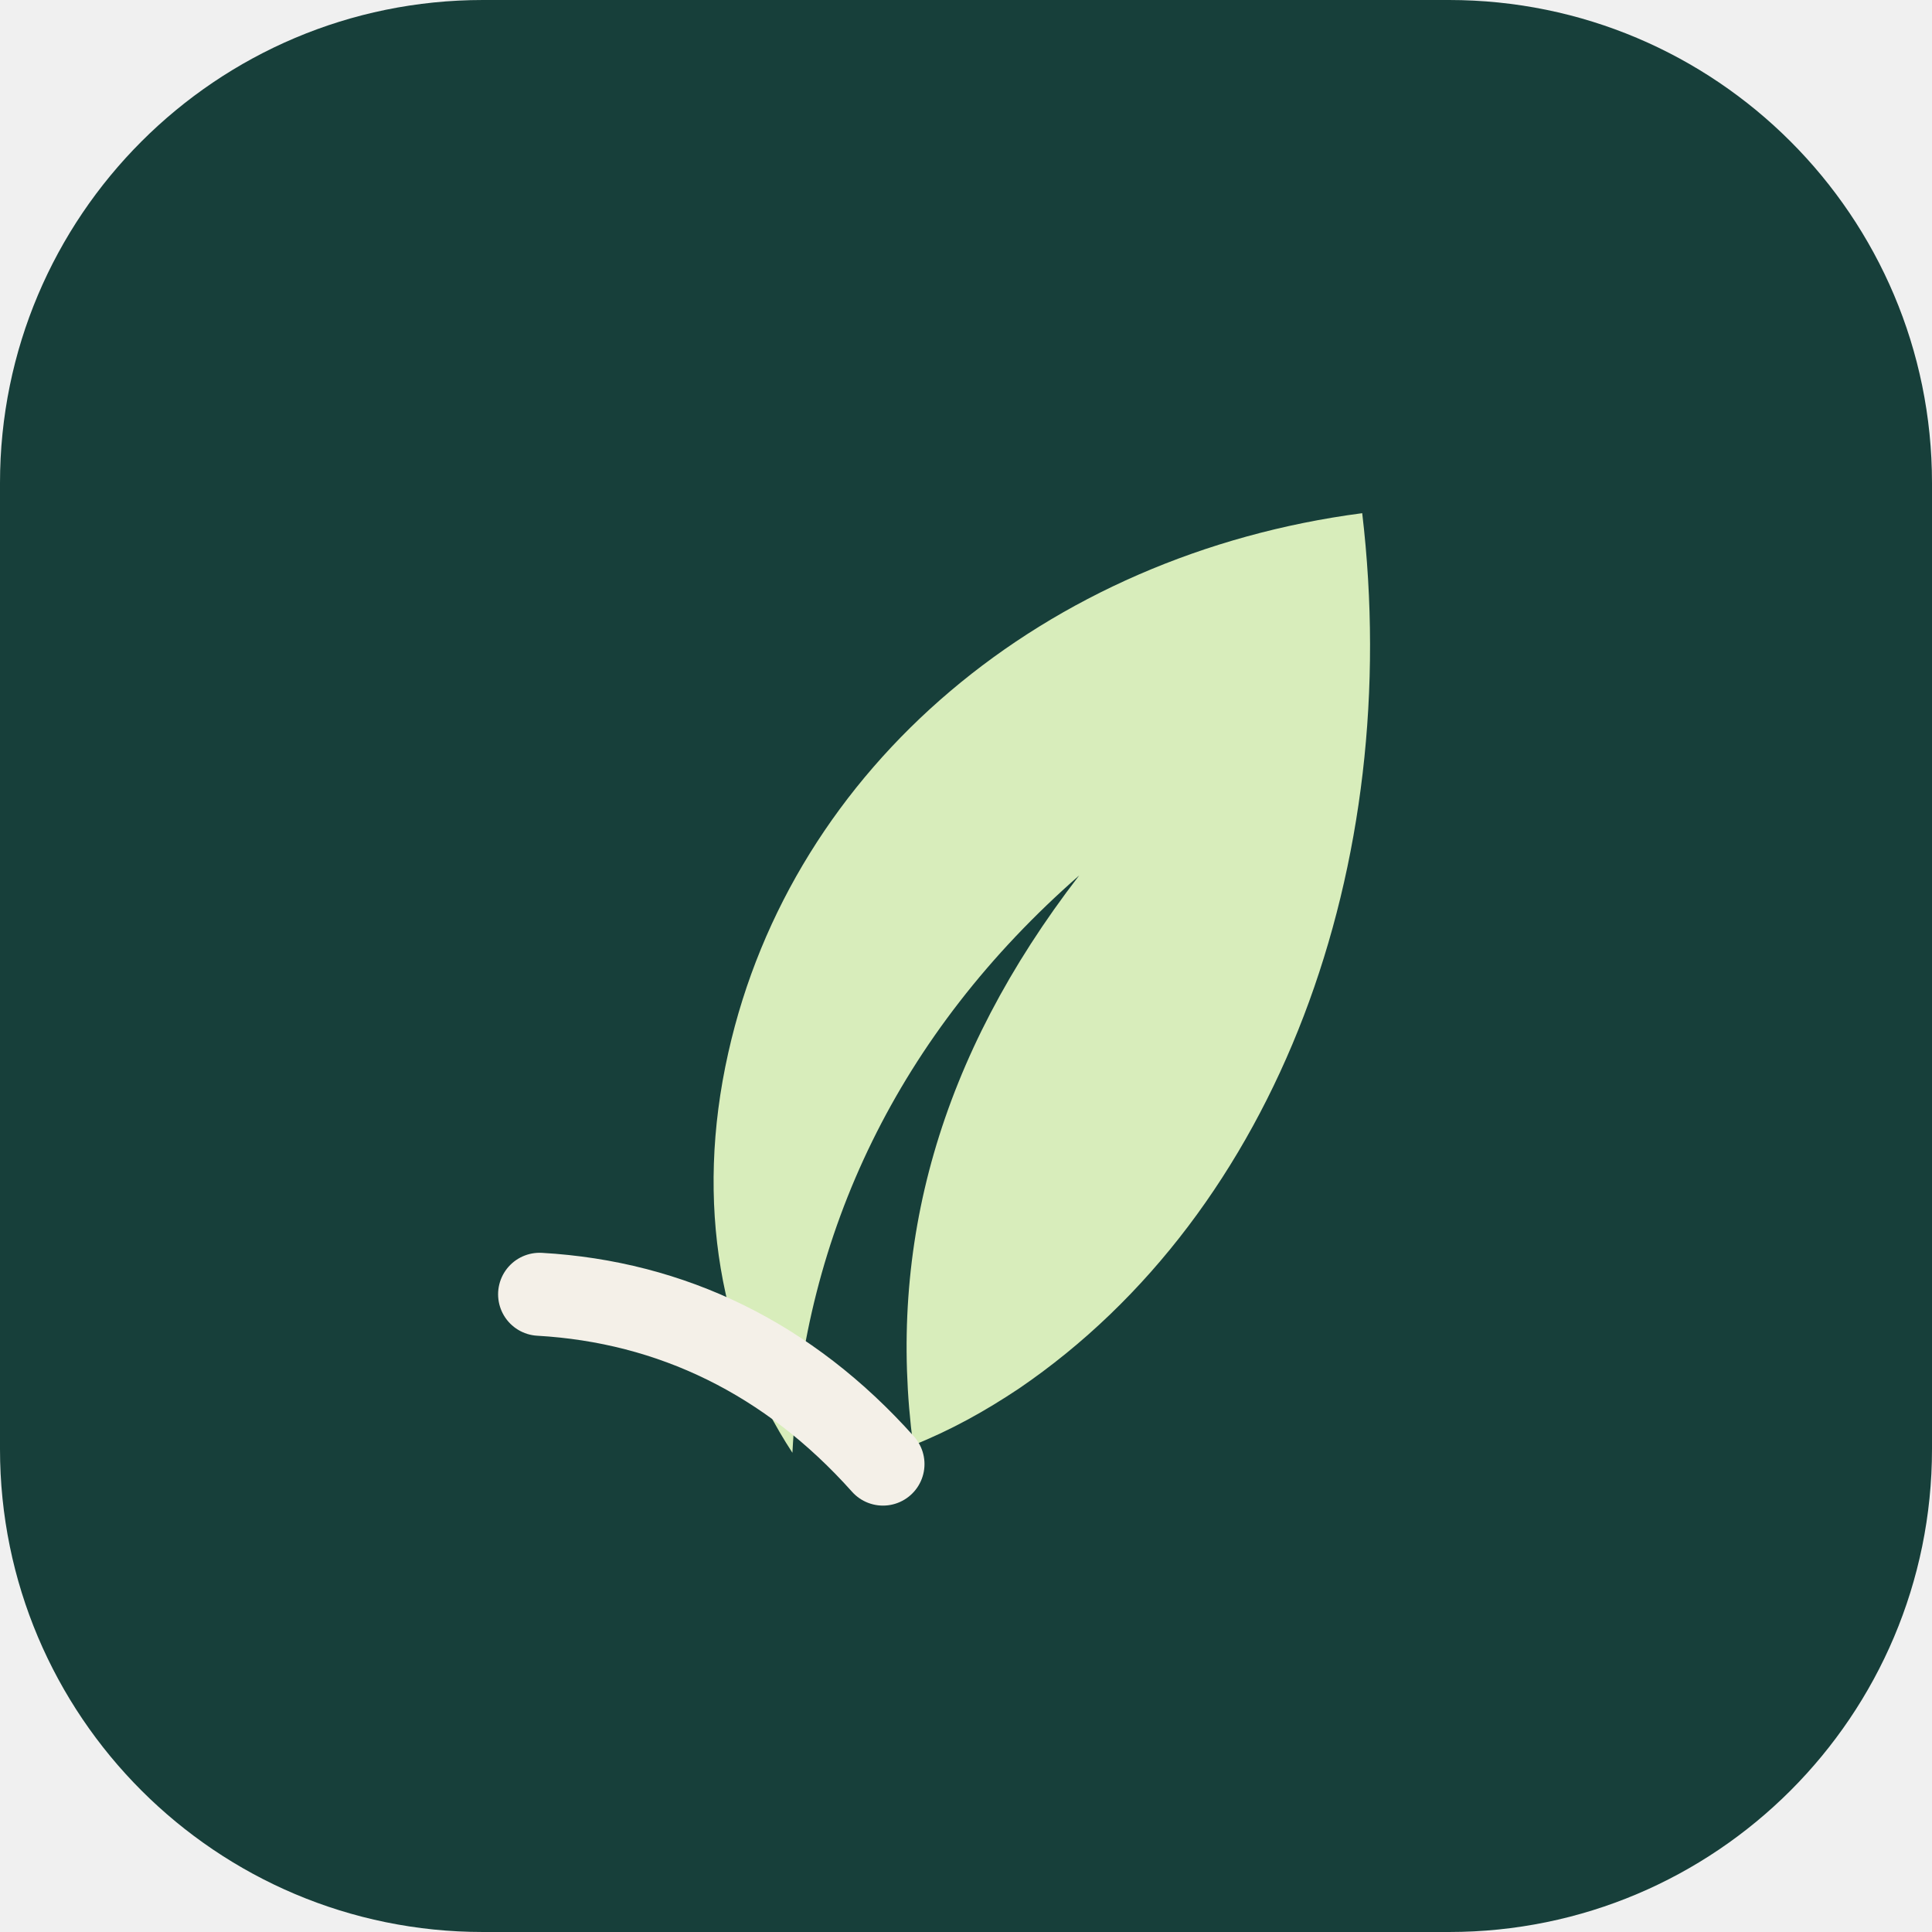
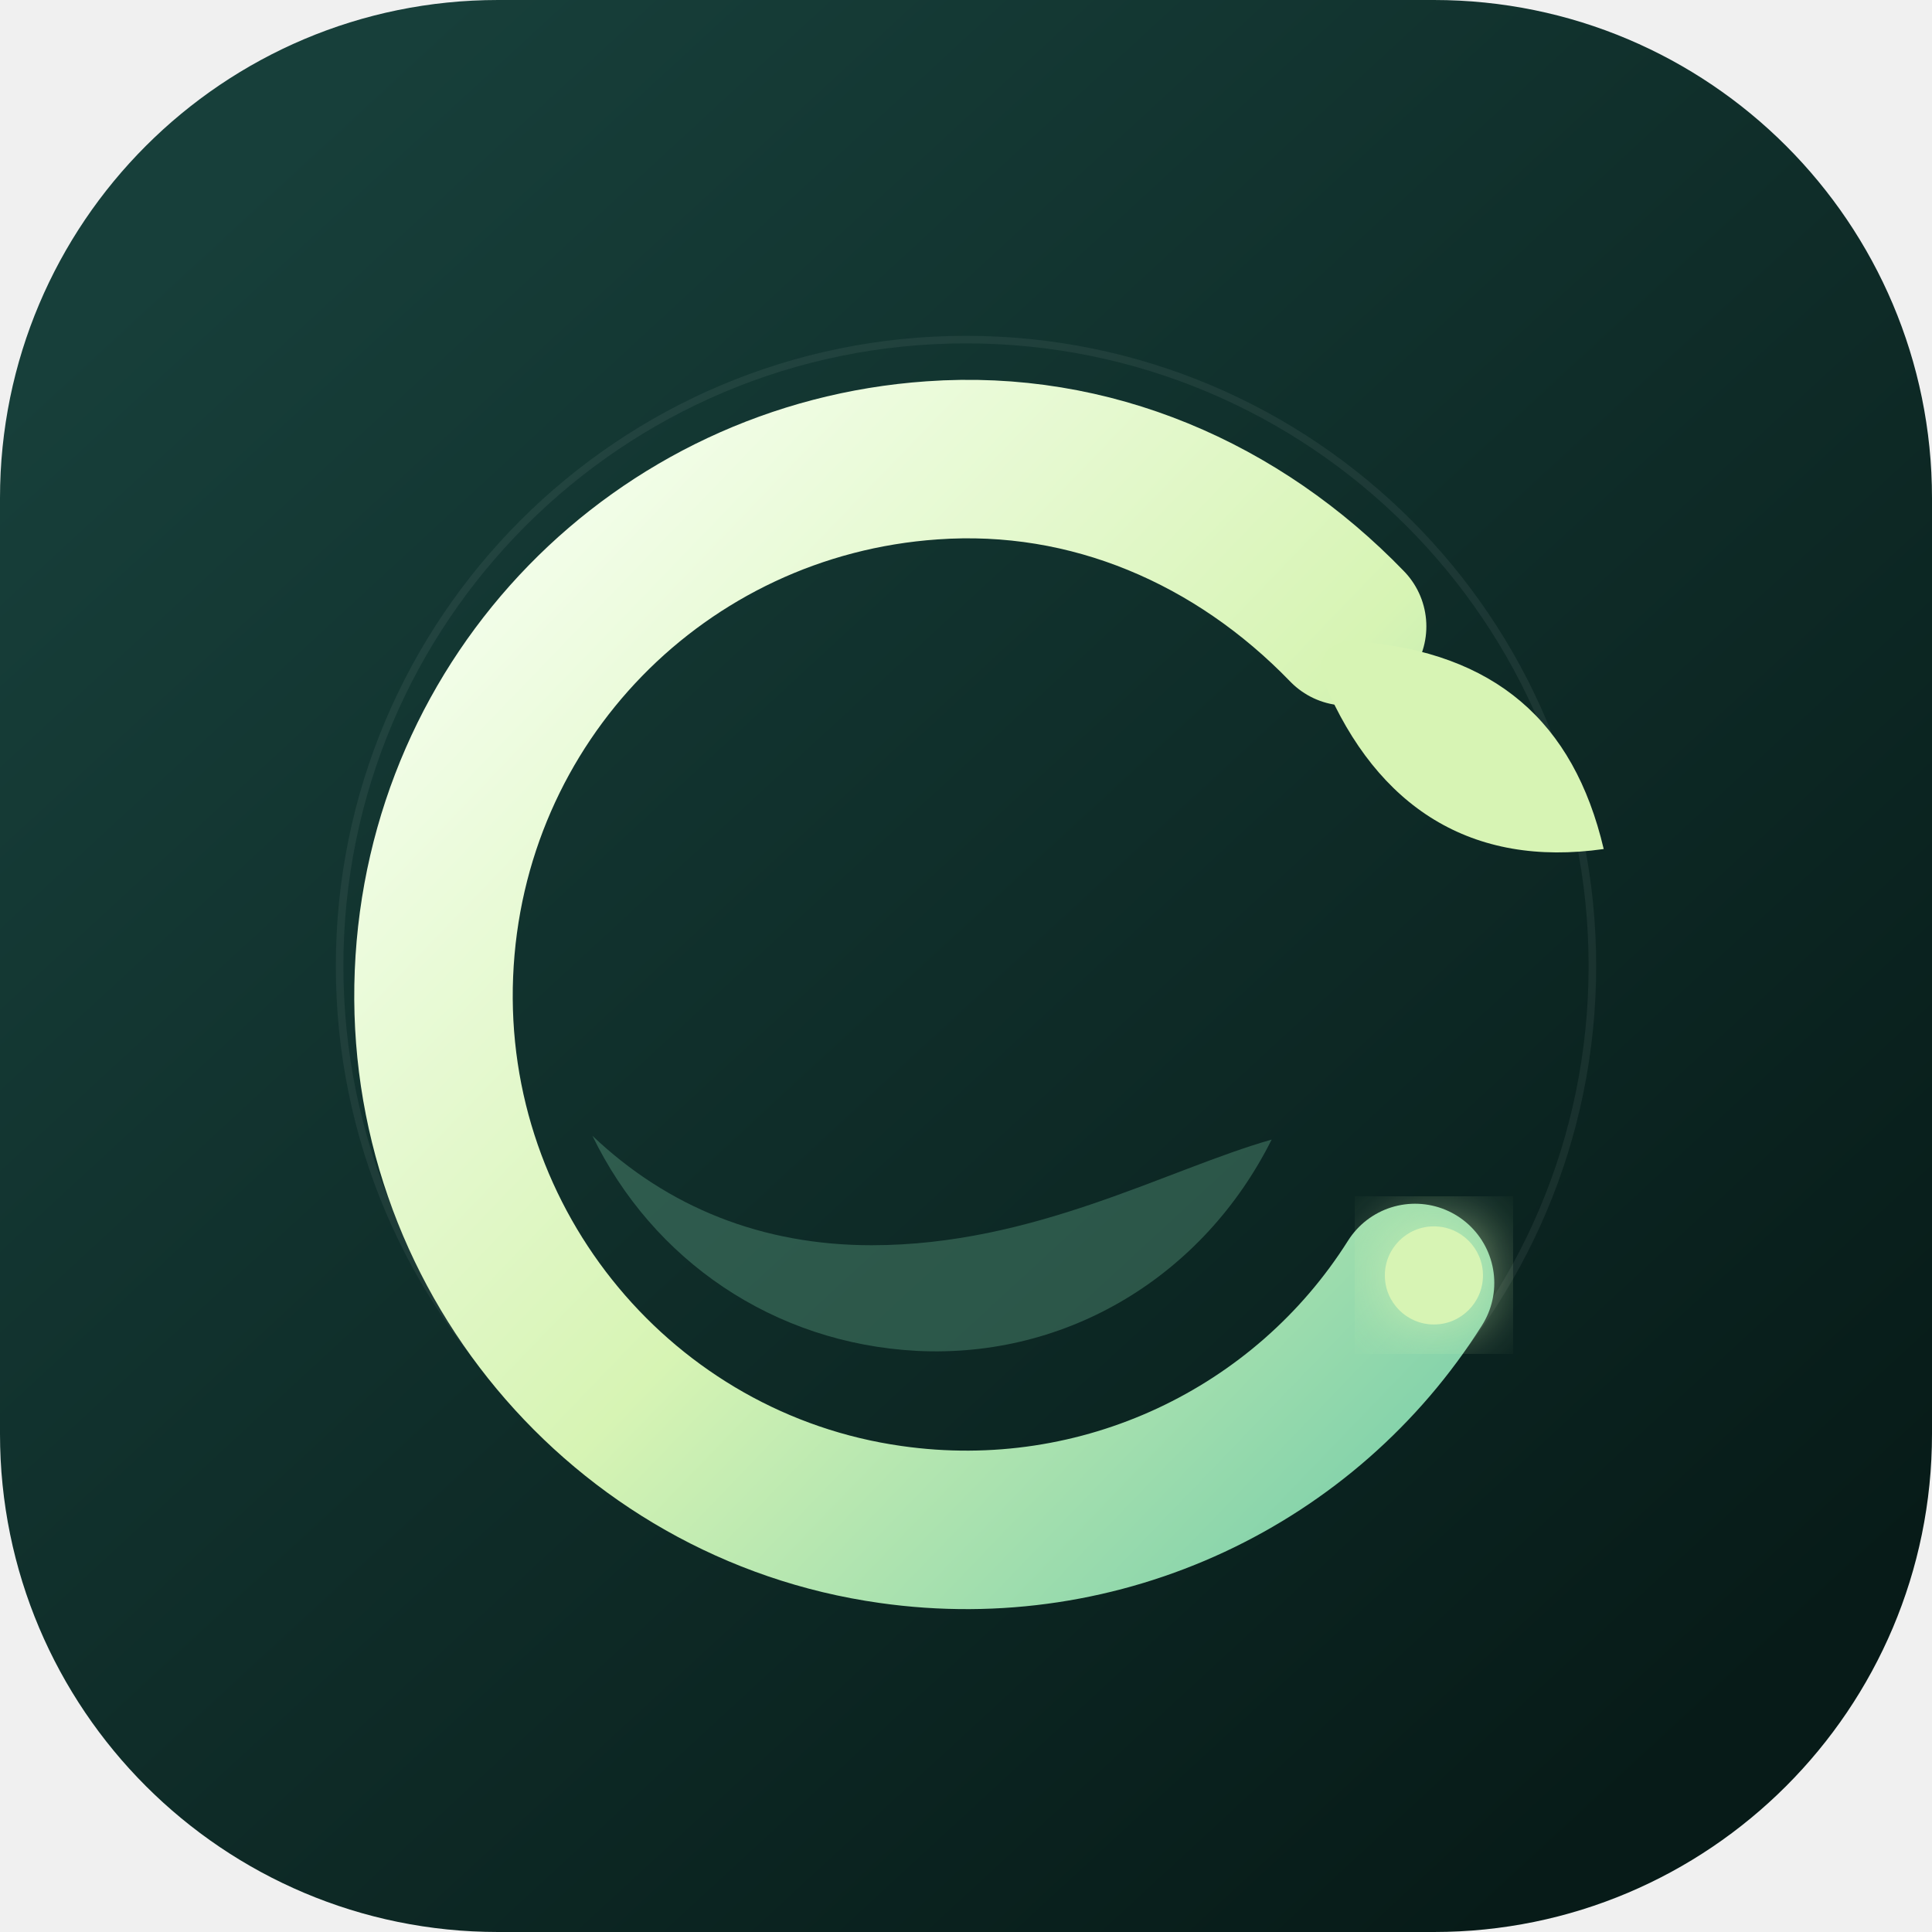
- <svg xmlns="http://www.w3.org/2000/svg" viewBox="0 0 512 512">
-   <rect width="512" height="512" rx="128" fill="#173f3a" />
-   <path d="M361 136c-84 11-151 67-168 143-9 40-2 77 17 106 3-58 28-111 76-153-37 48-51 98-44 151 10-4 19-9 28-15 69-47 102-139 91-232Z" fill="#d8edbb" />
-   <path d="M143 343c35 2 66 17 91 45" fill="none" stroke="#f4f0e8" stroke-width="22" stroke-linecap="round" />
+ <svg xmlns="http://www.w3.org/2000/svg" viewBox="0 0 512 512" role="img" aria-labelledby="title">
+   <defs>
+     <linearGradient id="bg" x1="64" y1="48" x2="448" y2="464" gradientUnits="userSpaceOnUse">
+       <stop stop-color="#173F3A" />
+       <stop offset="1" stop-color="#071B18" />
+     </linearGradient>
+     <linearGradient id="loop" x1="122" y1="120" x2="392" y2="380" gradientUnits="userSpaceOnUse">
+       <stop stop-color="#F7FFF2" />
+       <stop offset=".55" stop-color="#D7F4B4" />
+       <stop offset="1" stop-color="#7ED0AA" />
+     </linearGradient>
+     <filter id="glow" x="-30%" y="-30%" width="160%" height="160%">
+       <feGaussianBlur stdDeviation="10" result="blur" />
+       <feMerge>
+         <feMergeNode in="blur" />
+         <feMergeNode in="SourceGraphic" />
+       </feMerge>
+     </filter>
+   </defs>
+   <rect width="512" height="512" rx="132" fill="url(#bg)" />
+   <circle cx="256" cy="256" r="166" fill="none" stroke="#FFF" stroke-opacity=".06" stroke-width="2" />
+   <path d="M357 166c-29-30-68-47-110-44-72 5-129 63-132 136-3 73 50 136 121 146 56 8 110-18 139-64" fill="none" stroke="url(#loop)" stroke-width="42" stroke-linecap="round" />
+   <path d="M360 170c36 3 57 21 65 55-35 5-60-11-74-44-3-7 2-12 9-11Z" fill="#D7F4B4" />
+   <path d="M337 302c-18 36-54 58-94 56-38-2-70-24-86-57 20 19 45 29 74 29 43 0 78-20 106-28Z" fill="#7ED0AA" opacity=".28" />
+   <circle cx="380" cy="338" r="13" fill="#D7F4B4" filter="url(#glow)" />
</svg>
